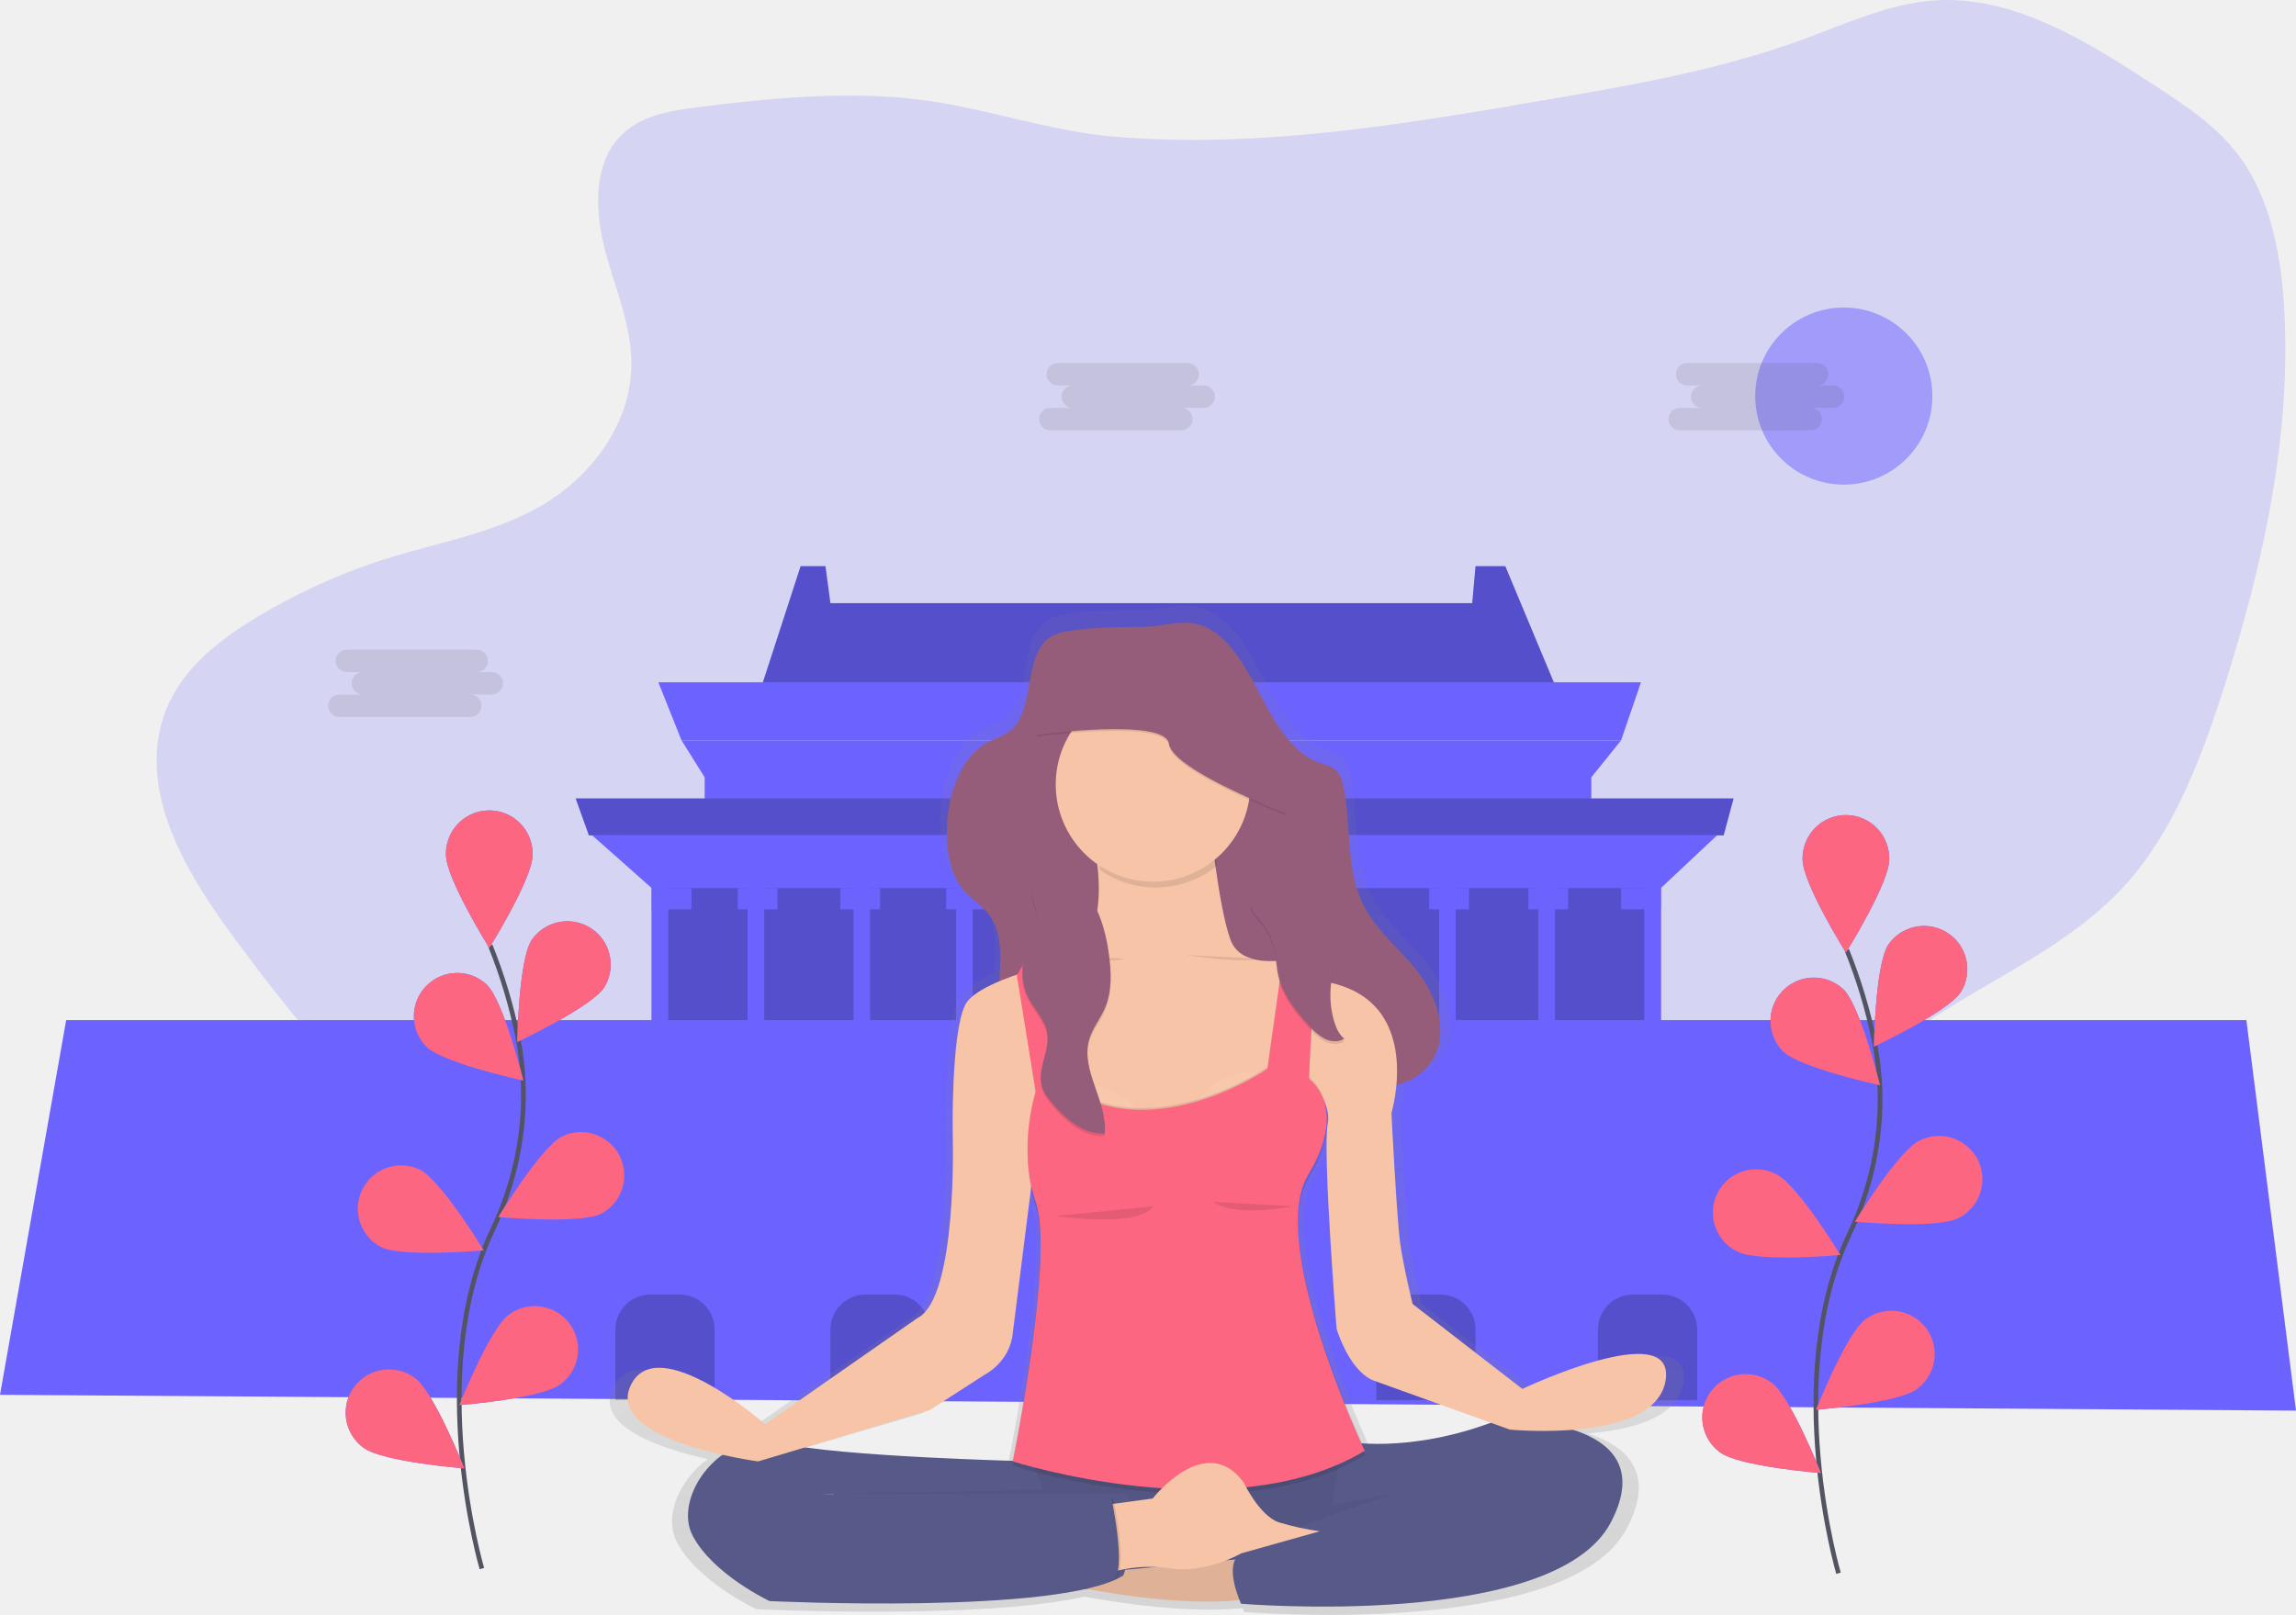
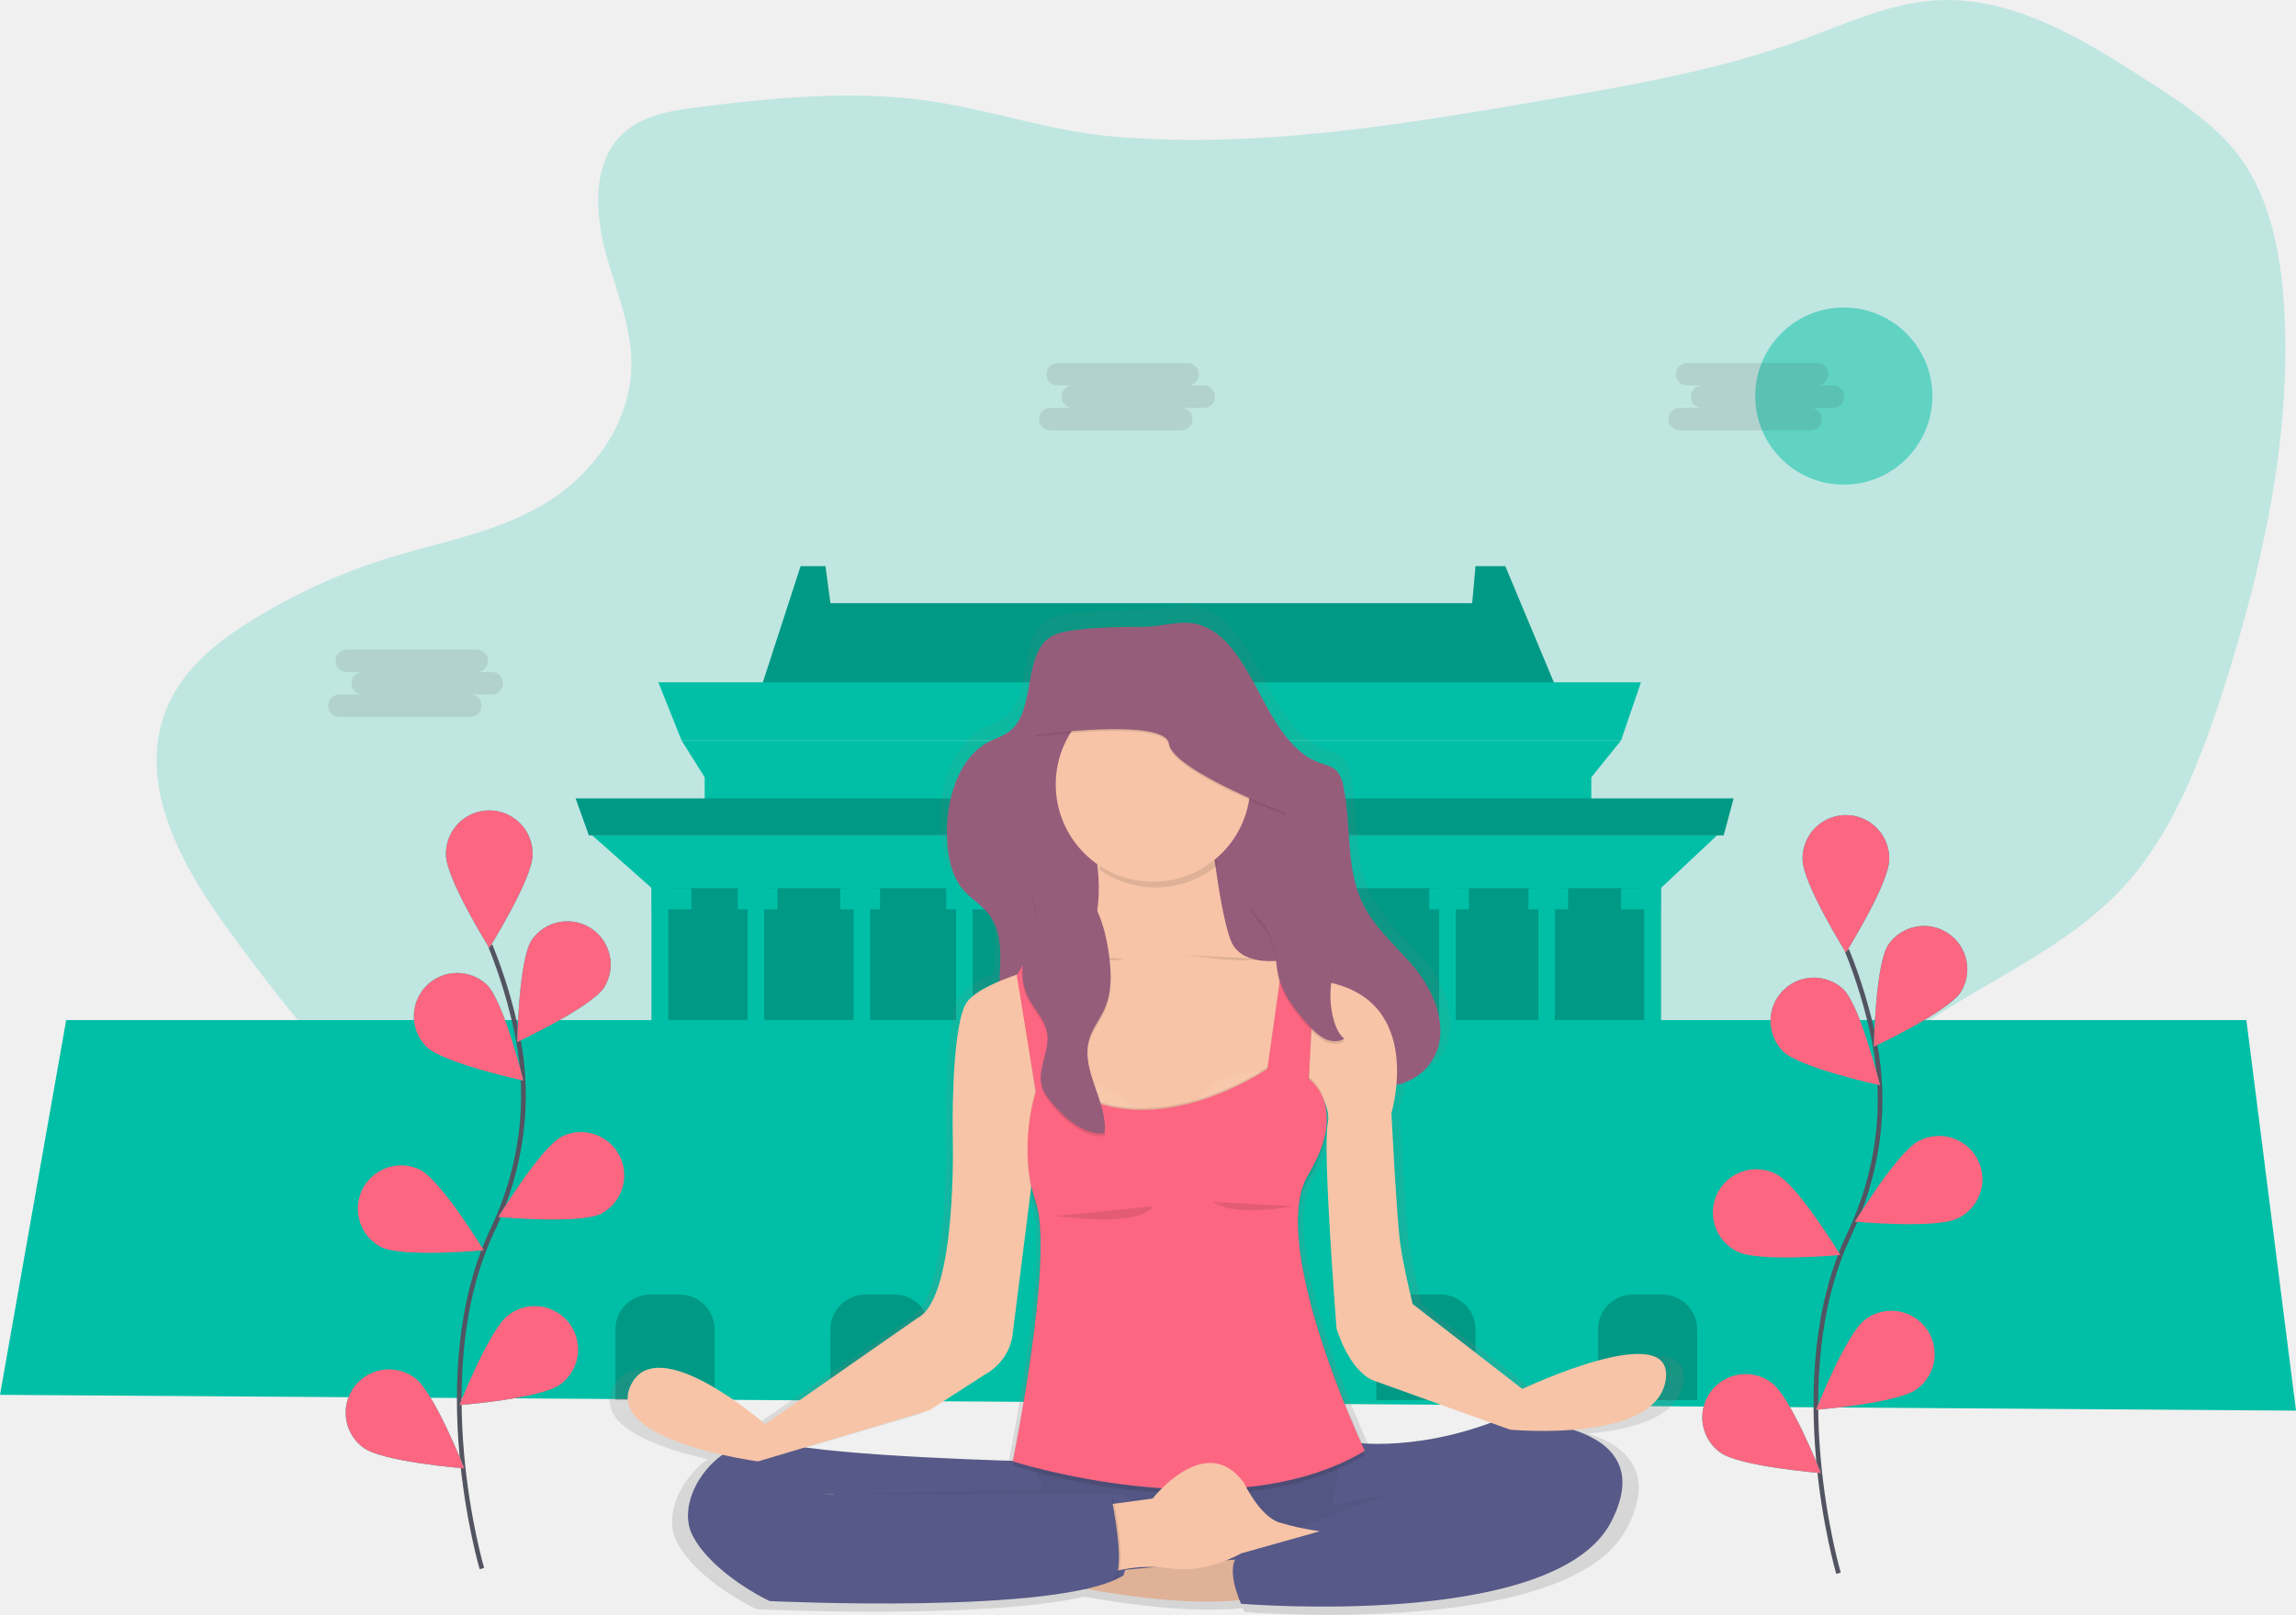
<svg xmlns="http://www.w3.org/2000/svg" id="6814d84d-9ca9-4e87-a09b-cc788a44d462" data-name="Layer 1" width="985" height="692.97" viewBox="0 0 985 692.97">
  <defs>
    <linearGradient id="62e9b6da-24f7-4061-9c04-454aab4390a5" x1="599.51" y1="796.49" x2="599.51" y2="363.49" gradientUnits="userSpaceOnUse">
      <stop offset="0" stop-color="gray" stop-opacity="0.25" />
      <stop offset="0.54" stop-color="gray" stop-opacity="0.12" />
      <stop offset="1" stop-color="gray" stop-opacity="0.1" />
    </linearGradient>
  </defs>
-   <path d="M404.58,149.83c-12.12,1.58-25.29,4.24-33.3,14.83-9.47,12.52-8.2,31.55-3.91,47.4s11.07,31.3,11,47.9c-.19,26.39-18.21,48.79-38.72,60.6s-43.66,15.62-65.8,22.51A256,256,0,0,0,215.08,370c-15.59,9.67-31.27,22.31-37.51,41.39-10.23,31.29,8.59,64.5,27.18,90.19,57,78.77,129.66,154.35,218.48,162C489.58,669.25,556,635.69,621.63,648c30.15,5.64,58.24,20.66,86.54,33.89s58.07,25,88.58,23.5,62.15-18.8,75.37-50.49c7.81-18.73,8.6-40.45,15.82-59.49C910.06,537,979,527.52,1019,483.56c21-23.09,33-54.8,43-86.22,16.15-51.12,28.26-105,25.56-159.35-1.18-23.66-5.6-48.23-18.73-66.49-9.55-13.29-22.88-22.11-35.9-30.64-29.64-19.42-61.46-39.47-95.51-37.16-19.62,1.33-38.18,10.06-56.9,16.9-35.66,13-72.86,19.44-109.87,25.79-61.15,10.5-123.18,21-185.16,15.76-27.37-2.33-53.22-11.63-80.15-15.44C472.59,142.08,437.2,145.58,404.58,149.83Z" transform="translate(-107.5 -103.51)" fill="#6c63ff" opacity="0.2" />
-   <circle cx="791" cy="169.97" r="38" fill="#6c63ff" opacity="0.5" />
-   <polygon points="671.33 304.12 323.6 304.12 343.47 242.97 354.12 242.97 356.25 258.83 631.59 258.83 633.01 242.97 645.78 242.97 671.33 304.12" fill="#6c63ff" />
+   <path d="M404.58,149.83c-12.12,1.58-25.29,4.24-33.3,14.83-9.47,12.52-8.2,31.55-3.91,47.4s11.07,31.3,11,47.9c-.19,26.39-18.21,48.79-38.72,60.6s-43.66,15.62-65.8,22.51A256,256,0,0,0,215.08,370c-15.59,9.67-31.27,22.31-37.51,41.39-10.23,31.29,8.59,64.5,27.18,90.19,57,78.77,129.66,154.35,218.48,162C489.58,669.25,556,635.69,621.63,648c30.15,5.64,58.24,20.66,86.54,33.89s58.07,25,88.58,23.5,62.15-18.8,75.37-50.49c7.81-18.73,8.6-40.45,15.82-59.49C910.06,537,979,527.52,1019,483.56c21-23.09,33-54.8,43-86.22,16.15-51.12,28.26-105,25.56-159.35-1.18-23.66-5.6-48.23-18.73-66.49-9.55-13.29-22.88-22.11-35.9-30.64-29.64-19.42-61.46-39.47-95.51-37.16-19.62,1.33-38.18,10.06-56.9,16.9-35.66,13-72.86,19.44-109.87,25.79-61.15,10.5-123.18,21-185.16,15.76-27.37-2.33-53.22-11.63-80.15-15.44C472.59,142.08,437.2,145.58,404.58,149.83Z" transform="translate(-107.5 -103.51)" fill="#00bfa6" opacity="0.2" />
+   <circle cx="791" cy="169.97" r="38" fill="#00bfa6" opacity="0.5" />
+   <polygon points="671.33 304.12 323.6 304.12 343.47 242.97 354.12 242.97 356.25 258.83 631.59 258.83 633.01 242.97 645.78 242.97 671.33 304.12" fill="#00bfa6" />
  <polygon points="671.33 304.12 323.6 304.12 343.47 242.97 354.12 242.97 356.25 258.83 631.59 258.83 633.01 242.97 645.78 242.97 671.33 304.12" opacity="0.2" />
-   <polygon points="695.46 317.71 292.38 317.71 282.44 292.8 703.98 292.8 695.46 317.71" fill="#6c63ff" />
-   <polygon points="682.69 333.57 302.31 333.57 292.38 317.71 695.46 317.71 682.69 333.57" fill="#6c63ff" />
-   <rect x="302.31" y="329.04" width="380.37" height="18.12" fill="#6c63ff" />
-   <rect x="279.6" y="376.6" width="432.89" height="67.95" fill="#6c63ff" />
+   <polygon points="695.46 317.71 292.38 317.71 282.44 292.8 703.98 292.8 695.46 317.71" fill="#00bfa6" />
+   <polygon points="682.69 333.57 302.31 333.57 292.38 317.71 695.46 317.71 682.69 333.57" fill="#00bfa6" />
+   <rect x="302.31" y="329.04" width="380.37" height="18.12" fill="#00bfa6" />
+   <rect x="279.6" y="376.6" width="432.89" height="67.95" fill="#00bfa6" />
  <rect x="279.6" y="376.6" width="432.89" height="67.95" opacity="0.2" />
-   <polygon points="985 605.35 0 598.56 28.39 437.75 963.71 437.75 985 605.35" fill="#6c63ff" />
+   <polygon points="985 605.35 0 598.56 28.39 437.75 963.71 437.75 985 605.35" fill="#00bfa6" />
  <g opacity="0.2">
    <path d="M279,555.53h12.58a15,15,0,0,1,15,15v30.3a0,0,0,0,1,0,0H264a0,0,0,0,1,0,0v-30.3A15,15,0,0,1,279,555.53Z" />
    <path d="M371.25,555.53h12.58a15,15,0,0,1,15,15v30.3a0,0,0,0,1,0,0H356.25a0,0,0,0,1,0,0v-30.3A15,15,0,0,1,371.25,555.53Z" />
    <path d="M486.21,555.53h12.58a15,15,0,0,1,15,15v30.3a0,0,0,0,1,0,0H471.21a0,0,0,0,1,0,0v-30.3A15,15,0,0,1,486.21,555.53Z" />
    <path d="M605.43,555.53H618a15,15,0,0,1,15,15v30.3a0,0,0,0,1,0,0H590.43a0,0,0,0,1,0,0v-30.3A15,15,0,0,1,605.43,555.53Z" />
    <path d="M700.53,555.53h12.58a15,15,0,0,1,15,15v30.3a0,0,0,0,1,0,0H685.53a0,0,0,0,1,0,0v-30.3A15,15,0,0,1,700.53,555.53Z" />
  </g>
  <rect x="469.79" y="444.55" width="45.42" height="90.6" opacity="0.2" />
  <circle cx="187.35" cy="632.53" fill="none" stroke="#000" stroke-miterlimit="10" />
-   <rect x="279.6" y="376.6" width="7.1" height="67.95" fill="#6c63ff" />
-   <rect x="320.76" y="376.6" width="7.1" height="67.95" fill="#6c63ff" />
-   <rect x="366.18" y="376.6" width="7.1" height="67.95" fill="#6c63ff" />
-   <rect x="410.18" y="376.6" width="7.1" height="67.95" fill="#6c63ff" />
-   <rect x="458.44" y="376.6" width="7.1" height="67.95" fill="#6c63ff" />
-   <rect x="523.72" y="376.6" width="7.1" height="67.95" fill="#6c63ff" />
-   <rect x="567.72" y="376.6" width="7.1" height="67.95" fill="#6c63ff" />
-   <rect x="617.4" y="376.6" width="7.1" height="67.95" fill="#6c63ff" />
-   <rect x="659.98" y="376.6" width="7.1" height="67.95" fill="#6c63ff" />
-   <rect x="705.4" y="376.6" width="7.1" height="67.95" fill="#6c63ff" />
-   <polygon points="712.49 381.13 279.6 381.13 254.06 358.48 736.62 358.48 712.49 381.13" fill="#6c63ff" />
-   <rect x="279.6" y="381.13" width="17.03" height="9.06" fill="#6c63ff" />
-   <rect x="316.51" y="381.13" width="17.03" height="9.06" fill="#6c63ff" />
-   <rect x="360.5" y="381.13" width="17.03" height="9.06" fill="#6c63ff" />
-   <rect x="405.92" y="381.13" width="17.03" height="9.06" fill="#6c63ff" />
-   <rect x="454.18" y="381.13" width="17.03" height="9.06" fill="#6c63ff" />
-   <rect x="518.05" y="381.13" width="17.03" height="9.06" fill="#6c63ff" />
-   <rect x="563.47" y="381.13" width="17.03" height="9.06" fill="#6c63ff" />
-   <rect x="613.14" y="381.13" width="17.03" height="9.06" fill="#6c63ff" />
-   <rect x="655.72" y="381.13" width="17.03" height="9.06" fill="#6c63ff" />
-   <rect x="695.46" y="381.13" width="17.03" height="9.06" fill="#6c63ff" />
-   <polygon points="739.46 358.48 252.64 358.48 246.96 342.63 743.72 342.63 739.46 358.48" fill="#6c63ff" />
+   <rect x="279.6" y="376.6" width="7.1" height="67.95" fill="#00bfa6" />
+   <rect x="320.76" y="376.6" width="7.1" height="67.95" fill="#00bfa6" />
+   <rect x="366.18" y="376.6" width="7.1" height="67.95" fill="#00bfa6" />
+   <rect x="410.18" y="376.6" width="7.1" height="67.95" fill="#00bfa6" />
+   <rect x="458.44" y="376.6" width="7.1" height="67.95" fill="#00bfa6" />
+   <rect x="523.72" y="376.6" width="7.1" height="67.95" fill="#00bfa6" />
+   <rect x="567.72" y="376.6" width="7.1" height="67.95" fill="#00bfa6" />
+   <rect x="617.4" y="376.6" width="7.1" height="67.95" fill="#00bfa6" />
+   <rect x="659.98" y="376.6" width="7.1" height="67.95" fill="#00bfa6" />
+   <rect x="705.4" y="376.6" width="7.1" height="67.95" fill="#00bfa6" />
+   <polygon points="712.49 381.13 279.6 381.13 254.06 358.48 736.62 358.48 712.49 381.13" fill="#00bfa6" />
+   <rect x="279.6" y="381.13" width="17.03" height="9.06" fill="#00bfa6" />
+   <rect x="316.51" y="381.13" width="17.03" height="9.06" fill="#00bfa6" />
+   <rect x="360.5" y="381.13" width="17.03" height="9.06" fill="#00bfa6" />
+   <rect x="405.92" y="381.13" width="17.03" height="9.06" fill="#00bfa6" />
+   <rect x="454.18" y="381.13" width="17.03" height="9.06" fill="#00bfa6" />
+   <rect x="518.05" y="381.13" width="17.03" height="9.06" fill="#00bfa6" />
+   <rect x="563.47" y="381.13" width="17.03" height="9.06" fill="#00bfa6" />
+   <rect x="613.14" y="381.13" width="17.03" height="9.06" fill="#00bfa6" />
+   <rect x="655.72" y="381.13" width="17.03" height="9.06" fill="#00bfa6" />
+   <rect x="695.46" y="381.13" width="17.03" height="9.06" fill="#00bfa6" />
+   <polygon points="739.46 358.48 252.64 358.48 246.96 342.63 743.72 342.63 739.46 358.48" fill="#00bfa6" />
  <polygon points="739.46 358.48 252.64 358.48 246.96 342.63 743.72 342.63 739.46 358.48" opacity="0.2" />
-   <ellipse cx="492.5" cy="335.83" rx="11.35" ry="18.12" fill="#6c63ff" />
+   <ellipse cx="492.5" cy="335.83" rx="11.35" ry="18.12" fill="#00bfa6" />
  <ellipse cx="492.5" cy="335.83" rx="11.35" ry="18.12" opacity="0.2" />
-   <ellipse cx="492.5" cy="335.83" rx="7.1" ry="11.32" fill="#6c63ff" />
+   <ellipse cx="492.5" cy="335.83" rx="7.1" ry="11.32" fill="#00bfa6" />
  <path d="M766.17,700.64l-48.68-37.36s-3.93-15.57-5.5-26.47-3.93-57.6-3.93-57.6a67.86,67.86,0,0,0,2.21-12.36c.48-.1,1-.22,1.45-.35a24.28,24.28,0,0,0,16.39-14.13c5-12.44-1.46-27.14-9.64-37s-18.47-17.78-23.85-30c-6.64-15.06-4.37-33.26-7.76-49.74a15,15,0,0,0-2.51-6.43c-2.1-2.61-5.39-3.18-8.33-4.22-9.28-3.29-16.24-12.31-21.67-21.72-8.79-15.25-17.89-38.44-36-39.76-6.73-.49-13.76,1.78-20.56,1.76-10.55,0-21,.13-31.46,1.58-3.74.51-7.62,1.21-10.74,3.68-10.71,8.47-5.86,30.86-16.18,40-3.07,2.71-7,3.68-10.47,5.54-13.08,7-18.89,25.67-18.12,42.47.36,7.87,2,16.07,6.65,21.82,3.68,4.6,8.93,7.24,12.36,12.09,5.54,7.83,4.79,18.21,4.19,28.77-7.4,3.1-13.34,6.66-15.21,10.49-6.28,12.84-5.5,56.82-5.5,56.82s2.36,72-15.7,81l-67.53,46.7s-47.9-41.64-59.68-17.12c-8.06,16.77,21.35,26.26,40.74,30.58-12.23,8.68-19,24.72-13.26,35.59,9,17.12,34.16,28.8,34.16,28.8s95.95,4.63,140.3-5.31h.73c18.83,3.41,45.85,7,67.52,4.84.41,1,.7,1.64.7,1.64s139,11.68,164.11-35.81c12.89-24.35-.56-35.6-16.72-40.78,18.09-1.44,38.69-6.5,41.06-21.88C834.09,668.73,766.17,700.64,766.17,700.64Zm-14,14.89c-25.43,9.27-46.08,9.79-57.07,9.09-5.41-11.77-27.92-62.79-28.51-96.93.14-7.62,1.5-14.28,4.54-19.28,6.55-10.77,8.48-19.21,8.26-25.63,0-.48,0-.94,0-1.4a26.07,26.07,0,0,0-.57-5.84,15.32,15.32,0,0,1,.93,8.34c-2.36,12.07,3.93,90.29,3.93,90.29s5.1,17.51,15.7,22.57ZM503.12,710l24.34-15.57S538.85,689,540,675.73l8-63.23a65.12,65.12,0,0,0,2.16,8c1.42,4.15,2,10.23,2.11,17.47C552,673.22,540,731.78,540,731.78l.15,0-.09.42-.85.05c-19.75-.6-65.77-2.32-91.54-5.89Zm-42.65,36.86V747h-6Z" transform="translate(-107.5 -103.51)" fill="url(#62e9b6da-24f7-4061-9c04-454aab4390a5)" />
  <path d="M652.52,409.62c5.25,9.18,12,18,20.95,21.18,2.84,1,6,1.57,8,4.11a14.74,14.74,0,0,1,2.42,6.27c3.27,16.07,1.08,33.82,7.5,48.5,5.2,11.89,15.15,19.64,23.06,29.23s14.12,23.93,9.32,36.05A23.53,23.53,0,0,1,708,568.74c-6.62,1.79-13.53,1-20.25-.15-8.86-1.57-17.88-4-25.26-10-12.77-10.37-18.17-29-24.85-45.56-3.14-7.76-7.31-15.89-14.21-18.67-7.91-3.18-16.79,2.13-21.92,9.92s-7.41,17.58-9.89,27c-2.8,10.63-6.35,21.68-13.71,28.63a23.08,23.08,0,0,1-24.64,4.93c-8.2-3.42-14.69-12.06-16.57-22.09-2.91-15.46,4.06-34-4.49-46.22-3.32-4.73-8.39-7.31-12-11.79-4.45-5.61-6.08-13.6-6.43-21.27-.75-16.38,4.87-34.63,17.51-41.41,3.38-1.81,7.15-2.76,10.12-5.4,10-8.88,5.29-30.71,15.64-39,3-2.41,6.76-3.08,10.38-3.59,10.14-1.41,20.21-1.57,30.41-1.54,6.58,0,13.37-2.19,19.88-1.71C635.23,372.14,644,394.75,652.52,409.62Z" transform="translate(-107.5 -103.51)" fill="#965d7b" />
  <polygon points="357.29 637.16 361.12 682.53 629 680.94 623.9 631.41 533.33 620.87 374.51 630.45 357.29 637.16" fill="#575988" />
  <polygon points="357.29 637.16 361.12 682.53 629 680.94 623.9 631.41 533.33 620.87 374.51 630.45 357.29 637.16" opacity="0.05" />
  <path d="M641.06,772.39l-89.18,8.35s61.1,15.56,96.77,8Z" transform="translate(-107.5 -103.51)" fill="#f7c4a7" />
  <path d="M641.06,772.39l-89.18,8.35s61.1,15.56,96.77,8Z" transform="translate(-107.5 -103.51)" opacity="0.1" />
  <path d="M573.13,452.86s17.46,45.92-8.35,66.41-4.55,77.8-4.55,77.8l99.43-4.55s9.87-64.51,4.55-78.18c0,0-23.53,6.83-28.84-7.59s-9.11-53.89-9.11-53.89Z" transform="translate(-107.5 -103.51)" fill="#f7c4a7" />
  <path d="M550.36,730.64s-83.87-1.9-108.53-8-45.92,23.15-37.19,39.85,33,28.08,33,28.08,124.85,6.07,151.8-11c0,0,10.25-29.22,0-34.91H459.29l96-1.9Z" transform="translate(-107.5 -103.51)" fill="#575988" />
  <path d="M683.57,721.92s28.08,6.07,66.79-9.11c0,0,72.48-2.28,48.2,44s-158.63,34.91-158.63,34.91-8-17.08,0-21.63,77.42-33.77,99-32.26l-60,11.76Z" transform="translate(-107.5 -103.51)" fill="#575988" />
  <path d="M629.7,474.95c-1.45-10.81-2.3-19.62-2.3-19.62H574.27a103.6,103.6,0,0,1,5.08,21.48,41.75,41.75,0,0,0,50.35-1.86Z" transform="translate(-107.5 -103.51)" opacity="0.1" />
  <circle cx="494.66" cy="336.63" r="41.74" fill="#f7c4a7" />
  <path d="M577.69,512.82s-50.09,9.49-56.16,22-5.31,55.41-5.31,55.41,2.28,70.21-15.18,78.93l-65.27,45.54s-46.3-40.61-57.68-16.7,54.65,32.64,54.65,32.64l73.62-22,23.53-15.18s11-5.31,12.14-18.22l9.87-78.18,39.47-11.38H655.1l8.54-24.38s15.75,12.62,13.47,24.38,3.79,88,3.79,88,4.93,17.08,15.18,22L755.29,717s62.62,6.07,66.79-21.25-61.48,3.79-61.48,3.79l-47.06-36.43s-3.79-15.18-5.31-25.81-3.79-56.16-3.79-56.16,14.42-47.82-27.32-56.16l-53.89-16.7Z" transform="translate(-107.5 -103.51)" fill="#f7c4a7" />
  <path d="M544.1,522.49l7.78,51.42s-8,23.91,0,47.44S542,732.54,542,732.54s93.73,30,151-4.55c0,0-42.12-88.8-24.29-118.4s.29-41.18.29-41.18L671.8,514l-12.9-3.79L651.31,564s-52.37,36.43-91.08,4.55l-8.35-58.44Z" transform="translate(-107.5 -103.51)" opacity="0.1" />
  <path d="M598.24,583.61a30.73,30.73,0,0,0-39.79-11.19C571.16,581.93,585.17,584.47,598.24,583.61Z" transform="translate(-107.5 -103.51)" fill="#fff" opacity="0.07" />
  <path d="M619.75,577.91a30.73,30.73,0,0,1,39.79-11.19C646.84,576.23,632.82,578.78,619.75,577.91Z" transform="translate(-107.5 -103.51)" fill="#fff" opacity="0.07" />
  <path d="M544.1,522.49l7.78,48.76s-8,23.91,0,47.44S542,729.88,542,729.88s93.73,30,151-4.55c0,0-42.12-88.8-24.29-118.4s.29-41.18.29-41.18l2.74-54.45-12.9-3.79-7.59,53.89s-52.37,36.43-91.08,4.55l-8.35-58.44Z" transform="translate(-107.5 -103.51)" opacity="0.1" />
  <path d="M543.72,522.11l8.16,49.9s-8,23.91,0,47.44S542,730.64,542,730.64s93.73,30,151-4.55c0,0-42.12-88.8-24.29-118.4s.29-41.18.29-41.18l2.74-54.45-12.9-3.79-7.59,53.89s-52.37,36.43-91.08,4.55l-8.35-58.44Z" transform="translate(-107.5 -103.51)" fill="#fc6681" />
  <path d="M582.24,749.24,602,746.58s22.77-29.22,39.09-6.83c0,0,6.83,14.42,15.18,17.08a112.22,112.22,0,0,0,17.46,3.79l-33.77,9.49s-14.8,8.73-30.36,6.45a59,59,0,0,0-27.32,2.28Z" transform="translate(-107.5 -103.51)" fill="#f7c4a7" />
  <path d="M560.42,625.33s35.67,5.31,41.74-4.17" transform="translate(-107.5 -103.51)" opacity="0.1" />
  <path d="M628,619.26s6.83,6.83,34.15,1.9" transform="translate(-107.5 -103.51)" opacity="0.1" />
  <path d="M558.52,513.38s26.18,3.79,31.12,1.52" transform="translate(-107.5 -103.51)" opacity="0.1" />
  <path d="M616.21,513.38s26.18,3.79,31.12,1.52" transform="translate(-107.5 -103.51)" opacity="0.1" />
  <path d="M585.09,746.39s7.21,34,0,35.2-17.46-5.6-17.46-6.36,4.55-22.39,4.55-22.39Z" transform="translate(-107.5 -103.51)" opacity="0.1" />
  <path d="M584.33,746.39s7.21,34,0,35.2-17.46-5.6-17.46-6.36,4.55-22.39,4.55-22.39Z" transform="translate(-107.5 -103.51)" fill="#575988" />
  <path d="M549.1,508.41c-3.18,7.39-4.31,16.11-.93,23.41,2.58,5.57,7.62,10.08,8.59,16.14,1.22,7.6-4.41,15.33-2.31,22.73.8,2.84,2.67,5.24,4.57,7.49,5.78,6.83,13.46,13.44,22.38,12.91,1.41-13.78-10.5-27.15-6.6-40.44,1.4-4.76,4.68-8.72,6.66-13.26,3.29-7.53,2.82-16.13,1.63-24.26-1.73-11.79-6.11-26.26-17.8-31.78-5.38-2.54-13-2.72-14.92,4.17-1,3.68,1.4,7.14,1.73,10.74C552.52,500.83,550.87,504.3,549.1,508.41Z" transform="translate(-107.5 -103.51)" opacity="0.1" />
  <path d="M549.1,507.27c-3.18,7.39-4.31,16.11-.93,23.41,2.58,5.57,7.62,10.08,8.59,16.14,1.22,7.6-4.41,15.33-2.31,22.73.8,2.84,2.67,5.24,4.57,7.49,5.78,6.83,13.46,13.44,22.38,12.91,1.41-13.78-10.5-27.15-6.6-40.44,1.4-4.76,4.68-8.72,6.66-13.26,3.29-7.53,2.82-16.13,1.63-24.26-1.73-11.79-6.11-26.26-17.8-31.78-5.38-2.54-13-2.72-14.92,4.17-1,3.68,1.4,7.14,1.73,10.74C552.52,499.7,550.87,503.17,549.1,507.27Z" transform="translate(-107.5 -103.51)" fill="#965d7b" />
  <path d="M552.07,419.65s55.41-7.59,56.92,3.79,50.47,30,50.47,30l-12.14-30-22.39-37.19s-41-3-42.88,0-23.53,12.9-23.53,12.9Z" transform="translate(-107.5 -103.51)" opacity="0.1" />
  <path d="M552.07,418.89s55.41-7.59,56.92,3.79,50.47,30,50.47,30l-12.14-30L624.93,385.5s-41-3-42.88,0-23.53,12.9-23.53,12.9Z" transform="translate(-107.5 -103.51)" fill="#965d7b" />
  <path d="M648.49,500a27,27,0,0,1,5.56,11.13c.92,3.91.95,8,1.83,11.92,1.87,8.35,7.39,15.37,13.16,21.69a23.67,23.67,0,0,0,6.72,5.66c2.64,1.3,6,1.57,8.45,0-2.32-1.9-3.58-4.81-4.41-7.7a39.58,39.58,0,0,1-1.54-12.41c.25-7,2.3-14.39-.61-20.77-1.68-3.68-4.81-6.48-8-9a42.61,42.61,0,0,0-7.14-4.7c-4.71-2.35-10.12-3.38-15.32-3.89C640.41,491.23,646.34,497.42,648.49,500Z" transform="translate(-107.5 -103.51)" opacity="0.1" />
  <path d="M648.49,498.85A27,27,0,0,1,654.05,510c.92,3.91.95,8,1.83,11.92,1.87,8.35,7.39,15.37,13.16,21.69a23.67,23.67,0,0,0,6.72,5.66c2.64,1.3,6,1.57,8.45,0-2.32-1.9-3.58-4.81-4.41-7.7a39.58,39.58,0,0,1-1.54-12.41c.25-7,2.3-14.39-.61-20.77-1.68-3.68-4.81-6.48-8-9a42.61,42.61,0,0,0-7.14-4.7c-4.71-2.35-10.12-3.38-15.32-3.89C640.41,490.09,646.34,496.28,648.49,498.85Z" transform="translate(-107.5 -103.51)" fill="#965d7b" />
  <path d="M623.68,268.92H616.8a4.82,4.82,0,1,0,0-9.63H561.07a4.82,4.82,0,0,0,0,9.63h6.88a4.82,4.82,0,1,0,0,9.63h-9.63a4.82,4.82,0,1,0,0,9.63h55.73a4.82,4.82,0,1,0,0-9.63h9.63a4.82,4.82,0,1,0,0-9.63Z" transform="translate(-107.5 -103.51)" fill="#252223" opacity="0.1" />
  <path d="M893.68,268.92H886.8a4.82,4.82,0,1,0,0-9.63H831.07a4.82,4.82,0,0,0,0,9.63h6.88a4.82,4.82,0,1,0,0,9.63h-9.63a4.82,4.82,0,1,0,0,9.63h55.73a4.82,4.82,0,1,0,0-9.63h9.63a4.82,4.82,0,1,0,0-9.63Z" transform="translate(-107.5 -103.51)" fill="#252223" opacity="0.1" />
  <path d="M318.68,391.92H311.8a4.82,4.82,0,1,0,0-9.63H256.07a4.82,4.82,0,0,0,0,9.63h6.88a4.82,4.82,0,0,0,0,9.63h-9.63a4.82,4.82,0,1,0,0,9.63h55.73a4.82,4.82,0,1,0,0-9.63h9.63a4.82,4.82,0,0,0,0-9.63Z" transform="translate(-107.5 -103.51)" fill="#252223" opacity="0.1" />
  <path d="M896.23,778.63s-24.67-83.76,4.63-145.41c12.3-25.87,16.38-54.92,10.7-83a222.5,222.5,0,0,0-11.75-39" transform="translate(-107.5 -103.51)" fill="none" stroke="#535461" stroke-miterlimit="10" stroke-width="2" />
-   <path d="M918,472.31c0,10.27-18.59,40-18.59,40s-18.59-29.77-18.59-40a18.59,18.59,0,1,1,37.17,0Z" transform="translate(-107.5 -103.51)" fill="#6c63ff" />
-   <path d="M948.76,529.17c-5.58,8.62-37.36,23.5-37.36,23.5s.58-35.09,6.16-43.71a18.59,18.59,0,0,1,31.2,20.2Z" transform="translate(-107.5 -103.51)" fill="#6c63ff" />
-   <path d="M947.41,626.34c-9.17,4.62-44.11,1.43-44.11,1.43s18.21-30,27.38-34.62a18.59,18.59,0,1,1,16.74,33.19Z" transform="translate(-107.5 -103.51)" fill="#6c63ff" />
-   <path d="M929.84,699.63c-8.25,6.1-43.24,8.86-43.24,8.86s12.88-32.64,21.13-38.75a18.59,18.59,0,1,1,22.11,29.89Z" transform="translate(-107.5 -103.51)" fill="#6c63ff" />
-   <path d="M872.37,554.66c7.36,7.15,41.67,14.56,41.67,14.56s-8.4-34.07-15.76-41.23a18.59,18.59,0,0,0-25.9,26.66Z" transform="translate(-107.5 -103.51)" fill="#6c63ff" />
-   <path d="M852.91,640.63c9.17,4.62,44.11,1.43,44.11,1.43s-18.21-30-27.38-34.62a18.59,18.59,0,1,0-16.74,33.19Z" transform="translate(-107.5 -103.51)" fill="#6c63ff" />
-   <path d="M845.46,726.79c8.25,6.1,43.24,8.86,43.24,8.86S875.82,703,867.56,696.9a18.59,18.59,0,1,0-22.11,29.89Z" transform="translate(-107.5 -103.51)" fill="#6c63ff" />
+   <path d="M918,472.31c0,10.27-18.59,40-18.59,40s-18.59-29.77-18.59-40a18.59,18.59,0,1,1,37.17,0Z" transform="translate(-107.5 -103.51)" fill="#00bfa6" />
+   <path d="M948.76,529.17c-5.58,8.62-37.36,23.5-37.36,23.5s.58-35.09,6.16-43.71a18.59,18.59,0,0,1,31.2,20.2Z" transform="translate(-107.5 -103.51)" fill="#00bfa6" />
+   <path d="M947.41,626.34c-9.17,4.62-44.11,1.43-44.11,1.43s18.21-30,27.38-34.62a18.59,18.59,0,1,1,16.74,33.19Z" transform="translate(-107.5 -103.51)" fill="#00bfa6" />
+   <path d="M929.84,699.63c-8.25,6.1-43.24,8.86-43.24,8.86s12.88-32.64,21.13-38.75a18.59,18.59,0,1,1,22.11,29.89Z" transform="translate(-107.5 -103.51)" fill="#00bfa6" />
+   <path d="M872.37,554.66c7.36,7.15,41.67,14.56,41.67,14.56s-8.4-34.07-15.76-41.23a18.59,18.59,0,0,0-25.9,26.66Z" transform="translate(-107.5 -103.51)" fill="#00bfa6" />
+   <path d="M852.91,640.63c9.17,4.62,44.11,1.43,44.11,1.43s-18.21-30-27.38-34.62a18.59,18.59,0,1,0-16.74,33.19Z" transform="translate(-107.5 -103.51)" fill="#00bfa6" />
+   <path d="M845.46,726.79c8.25,6.1,43.24,8.86,43.24,8.86S875.82,703,867.56,696.9a18.59,18.59,0,1,0-22.11,29.89Z" transform="translate(-107.5 -103.51)" fill="#00bfa6" />
  <path d="M918,472.31c0,10.27-18.59,40-18.59,40s-18.59-29.77-18.59-40a18.59,18.59,0,1,1,37.17,0Z" transform="translate(-107.5 -103.51)" fill="#fc6681" />
  <path d="M948.76,529.17c-5.58,8.62-37.36,23.5-37.36,23.5s.58-35.09,6.16-43.71a18.59,18.59,0,0,1,31.2,20.2Z" transform="translate(-107.5 -103.51)" fill="#fc6681" />
  <path d="M947.41,626.34c-9.17,4.62-44.11,1.43-44.11,1.43s18.21-30,27.38-34.62a18.59,18.59,0,1,1,16.74,33.19Z" transform="translate(-107.5 -103.51)" fill="#fc6681" />
  <path d="M929.84,699.63c-8.25,6.1-43.24,8.86-43.24,8.86s12.88-32.64,21.13-38.75a18.59,18.59,0,1,1,22.11,29.89Z" transform="translate(-107.5 -103.51)" fill="#fc6681" />
  <path d="M872.37,554.66c7.36,7.15,41.67,14.56,41.67,14.56s-8.4-34.07-15.76-41.23a18.59,18.59,0,0,0-25.9,26.66Z" transform="translate(-107.5 -103.51)" fill="#fc6681" />
  <path d="M852.91,640.63c9.17,4.62,44.11,1.43,44.11,1.43s-18.21-30-27.38-34.62a18.59,18.59,0,1,0-16.74,33.19Z" transform="translate(-107.5 -103.51)" fill="#fc6681" />
  <path d="M845.46,726.79c8.25,6.1,43.24,8.86,43.24,8.86S875.82,703,867.56,696.9a18.59,18.59,0,1,0-22.11,29.89Z" transform="translate(-107.5 -103.51)" fill="#fc6681" />
  <path d="M314.23,776.63s-24.67-83.76,4.63-145.41c12.3-25.87,16.38-54.92,10.7-83a222.5,222.5,0,0,0-11.75-39" transform="translate(-107.5 -103.51)" fill="none" stroke="#535461" stroke-miterlimit="10" stroke-width="2" />
-   <path d="M336,470.31c0,10.27-18.59,40-18.59,40s-18.59-29.77-18.59-40a18.59,18.59,0,1,1,37.17,0Z" transform="translate(-107.5 -103.51)" fill="#6c63ff" />
-   <path d="M366.76,527.17c-5.58,8.62-37.36,23.5-37.36,23.5s.58-35.09,6.16-43.71a18.59,18.59,0,0,1,31.2,20.2Z" transform="translate(-107.5 -103.51)" fill="#6c63ff" />
-   <path d="M365.41,624.34c-9.17,4.62-44.11,1.43-44.11,1.43s18.21-30,27.38-34.62a18.59,18.59,0,0,1,16.74,33.19Z" transform="translate(-107.5 -103.51)" fill="#6c63ff" />
-   <path d="M347.84,697.63c-8.25,6.1-43.24,8.86-43.24,8.86s12.88-32.64,21.13-38.75a18.59,18.59,0,1,1,22.11,29.89Z" transform="translate(-107.5 -103.51)" fill="#6c63ff" />
-   <path d="M290.37,552.66c7.36,7.15,41.67,14.56,41.67,14.56s-8.4-34.07-15.76-41.23a18.59,18.59,0,0,0-25.9,26.66Z" transform="translate(-107.5 -103.51)" fill="#6c63ff" />
-   <path d="M270.91,638.63c9.17,4.62,44.11,1.43,44.11,1.43s-18.21-30-27.38-34.62a18.59,18.59,0,0,0-16.74,33.19Z" transform="translate(-107.5 -103.51)" fill="#6c63ff" />
-   <path d="M263.46,724.79c8.25,6.1,43.24,8.86,43.24,8.86S293.82,701,285.56,694.9a18.59,18.59,0,1,0-22.11,29.89Z" transform="translate(-107.5 -103.51)" fill="#6c63ff" />
+   <path d="M336,470.31c0,10.27-18.59,40-18.59,40s-18.59-29.77-18.59-40a18.59,18.59,0,1,1,37.17,0Z" transform="translate(-107.5 -103.51)" fill="#00bfa6" />
+   <path d="M366.76,527.17c-5.58,8.62-37.36,23.5-37.36,23.5s.58-35.09,6.16-43.71a18.59,18.59,0,0,1,31.2,20.2Z" transform="translate(-107.5 -103.51)" fill="#00bfa6" />
+   <path d="M365.41,624.34c-9.17,4.62-44.11,1.43-44.11,1.43s18.21-30,27.38-34.62a18.59,18.59,0,0,1,16.74,33.19Z" transform="translate(-107.5 -103.51)" fill="#00bfa6" />
+   <path d="M347.84,697.63c-8.25,6.1-43.24,8.86-43.24,8.86s12.88-32.64,21.13-38.75a18.59,18.59,0,1,1,22.11,29.89Z" transform="translate(-107.5 -103.51)" fill="#00bfa6" />
+   <path d="M290.37,552.66c7.36,7.15,41.67,14.56,41.67,14.56s-8.4-34.07-15.76-41.23a18.59,18.59,0,0,0-25.9,26.66Z" transform="translate(-107.5 -103.51)" fill="#00bfa6" />
+   <path d="M270.91,638.63c9.17,4.62,44.11,1.43,44.11,1.43s-18.21-30-27.38-34.62a18.59,18.59,0,0,0-16.74,33.19Z" transform="translate(-107.5 -103.51)" fill="#00bfa6" />
+   <path d="M263.46,724.79c8.25,6.1,43.24,8.86,43.24,8.86S293.82,701,285.56,694.9a18.59,18.59,0,1,0-22.11,29.89Z" transform="translate(-107.5 -103.51)" fill="#00bfa6" />
  <path d="M336,470.31c0,10.27-18.59,40-18.59,40s-18.59-29.77-18.59-40a18.59,18.59,0,1,1,37.17,0Z" transform="translate(-107.5 -103.51)" fill="#fc6681" />
  <path d="M366.76,527.17c-5.58,8.62-37.36,23.5-37.36,23.5s.58-35.09,6.16-43.71a18.59,18.59,0,0,1,31.2,20.2Z" transform="translate(-107.5 -103.51)" fill="#fc6681" />
  <path d="M365.41,624.34c-9.17,4.62-44.11,1.43-44.11,1.43s18.21-30,27.38-34.62a18.59,18.59,0,0,1,16.74,33.19Z" transform="translate(-107.5 -103.51)" fill="#fc6681" />
  <path d="M347.84,697.63c-8.25,6.1-43.24,8.86-43.24,8.86s12.88-32.64,21.13-38.75a18.59,18.59,0,1,1,22.11,29.89Z" transform="translate(-107.5 -103.51)" fill="#fc6681" />
  <path d="M290.37,552.66c7.36,7.15,41.67,14.56,41.67,14.56s-8.4-34.07-15.76-41.23a18.59,18.59,0,0,0-25.9,26.66Z" transform="translate(-107.5 -103.51)" fill="#fc6681" />
  <path d="M270.91,638.63c9.17,4.62,44.11,1.43,44.11,1.43s-18.21-30-27.38-34.62a18.59,18.59,0,0,0-16.74,33.19Z" transform="translate(-107.5 -103.51)" fill="#fc6681" />
  <path d="M263.46,724.79c8.25,6.1,43.24,8.86,43.24,8.86S293.82,701,285.56,694.9a18.59,18.59,0,1,0-22.11,29.89Z" transform="translate(-107.5 -103.51)" fill="#fc6681" />
</svg>
